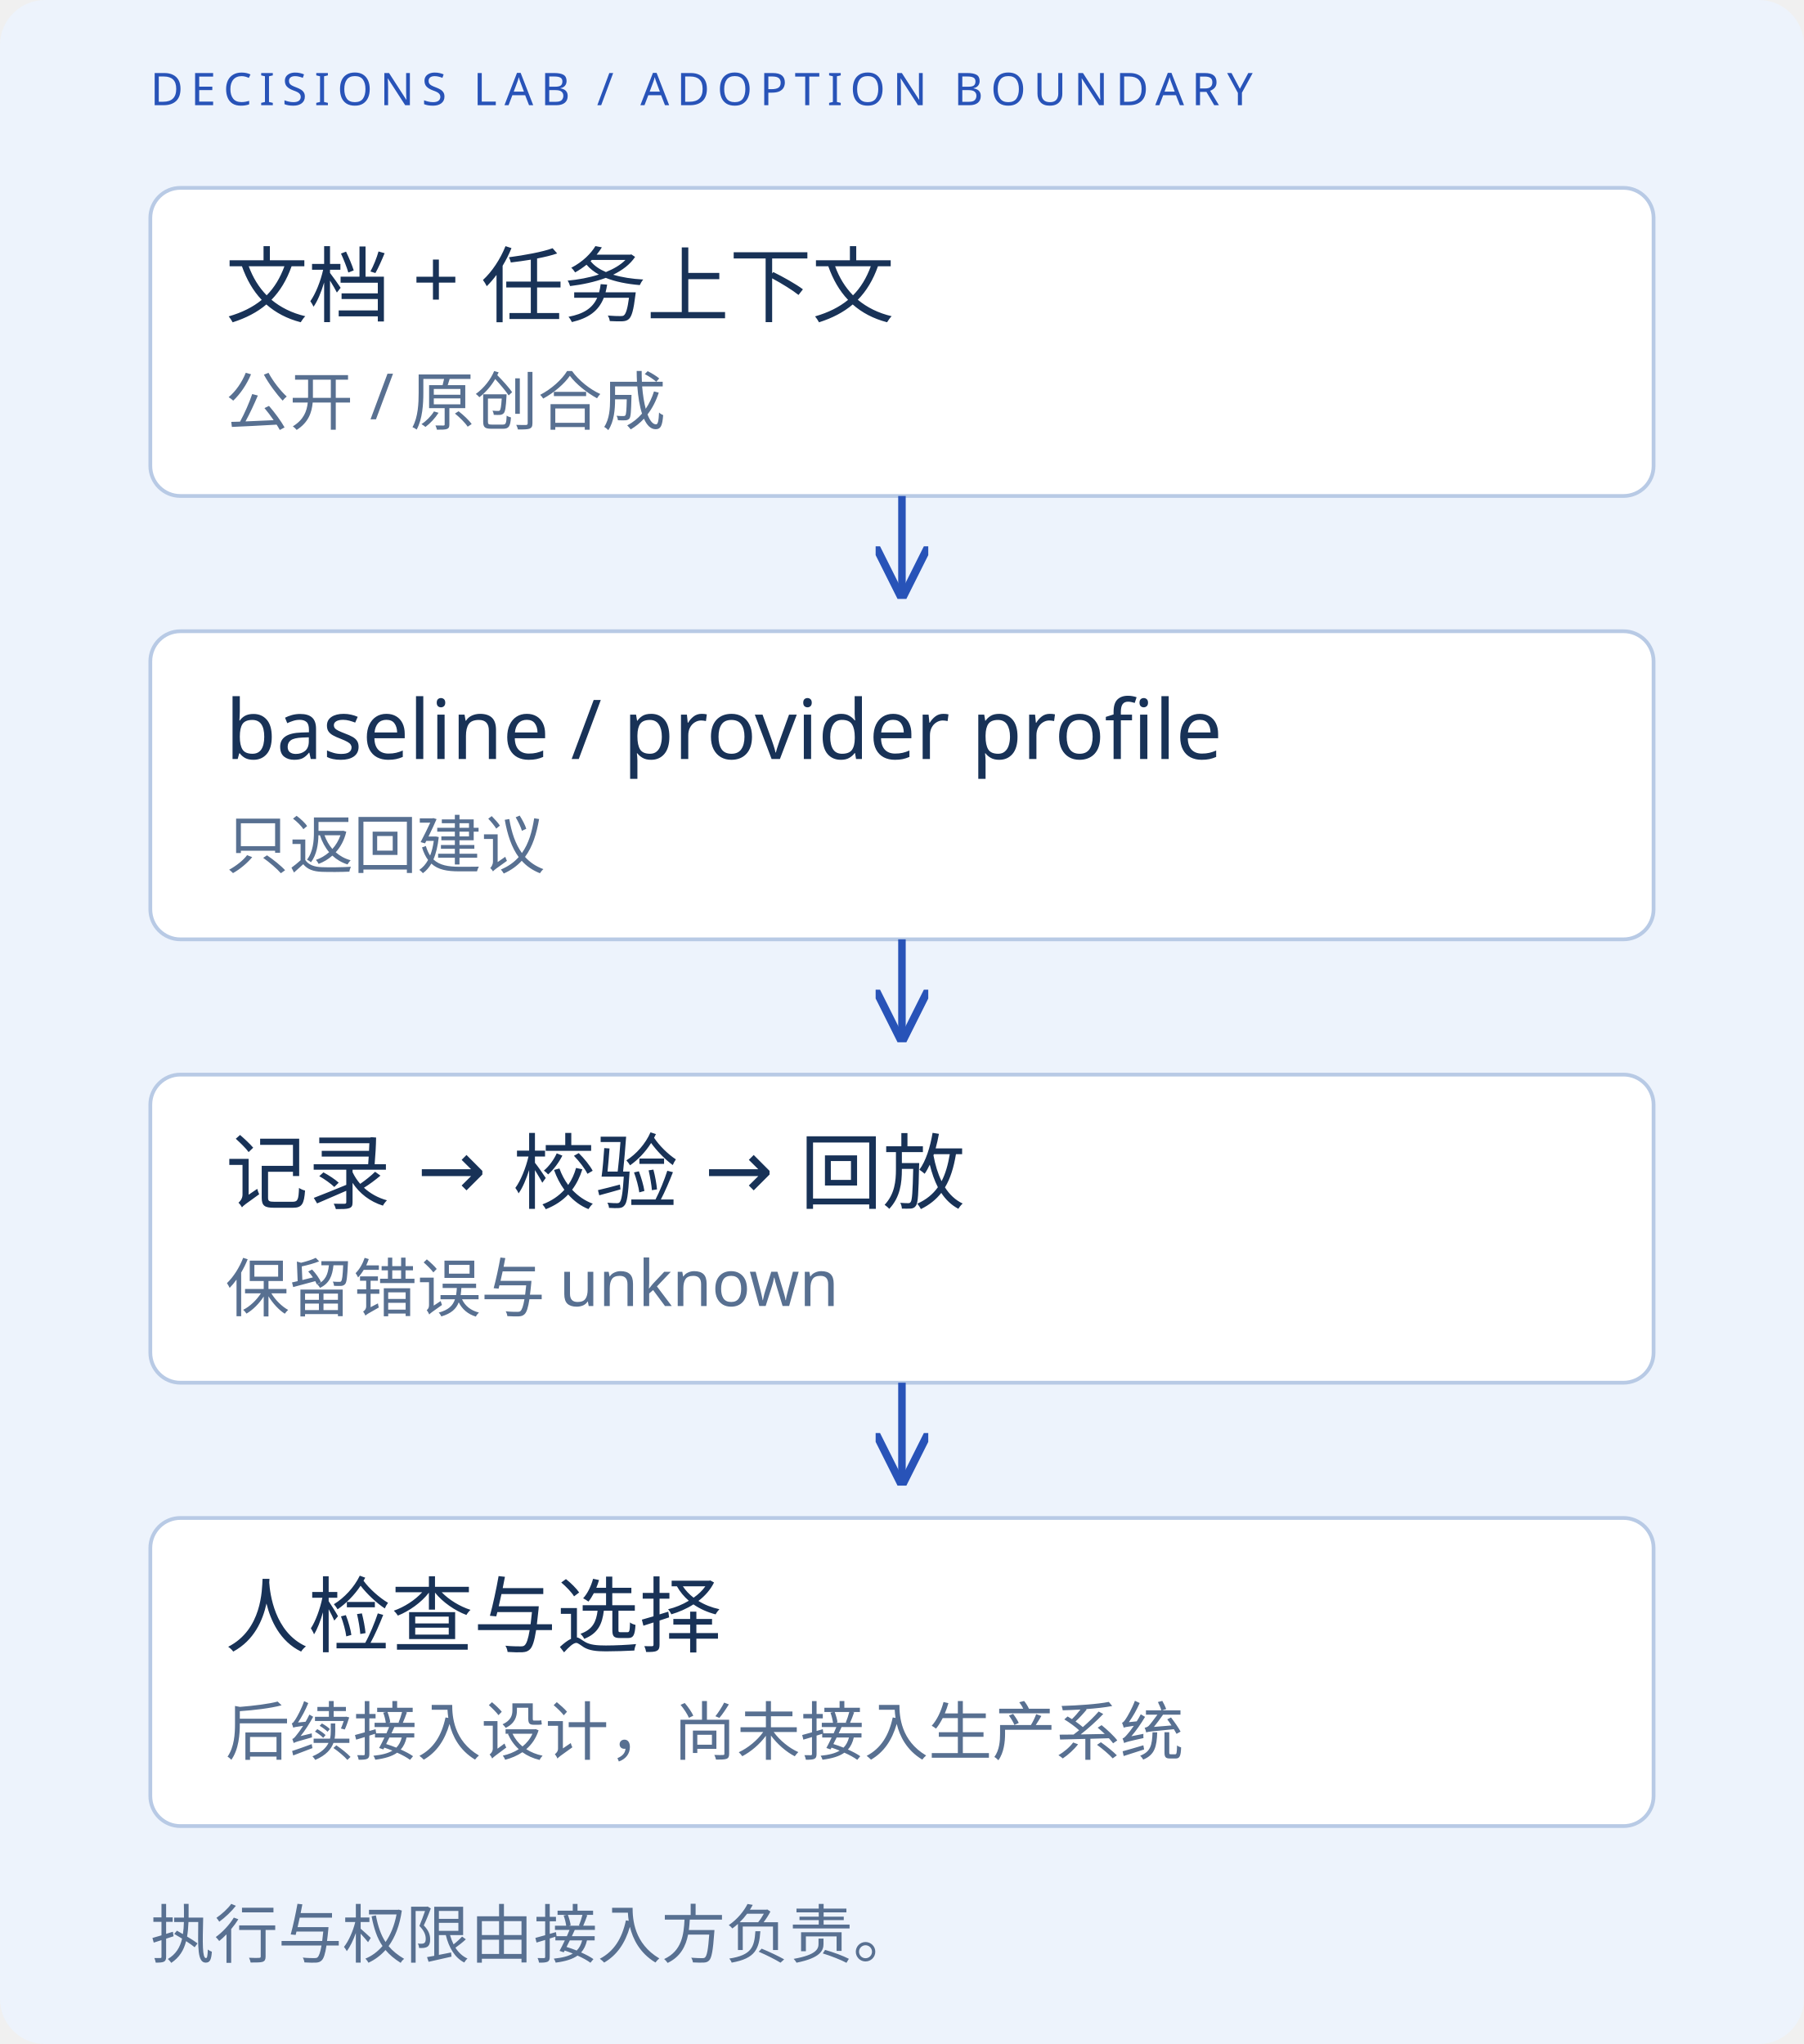
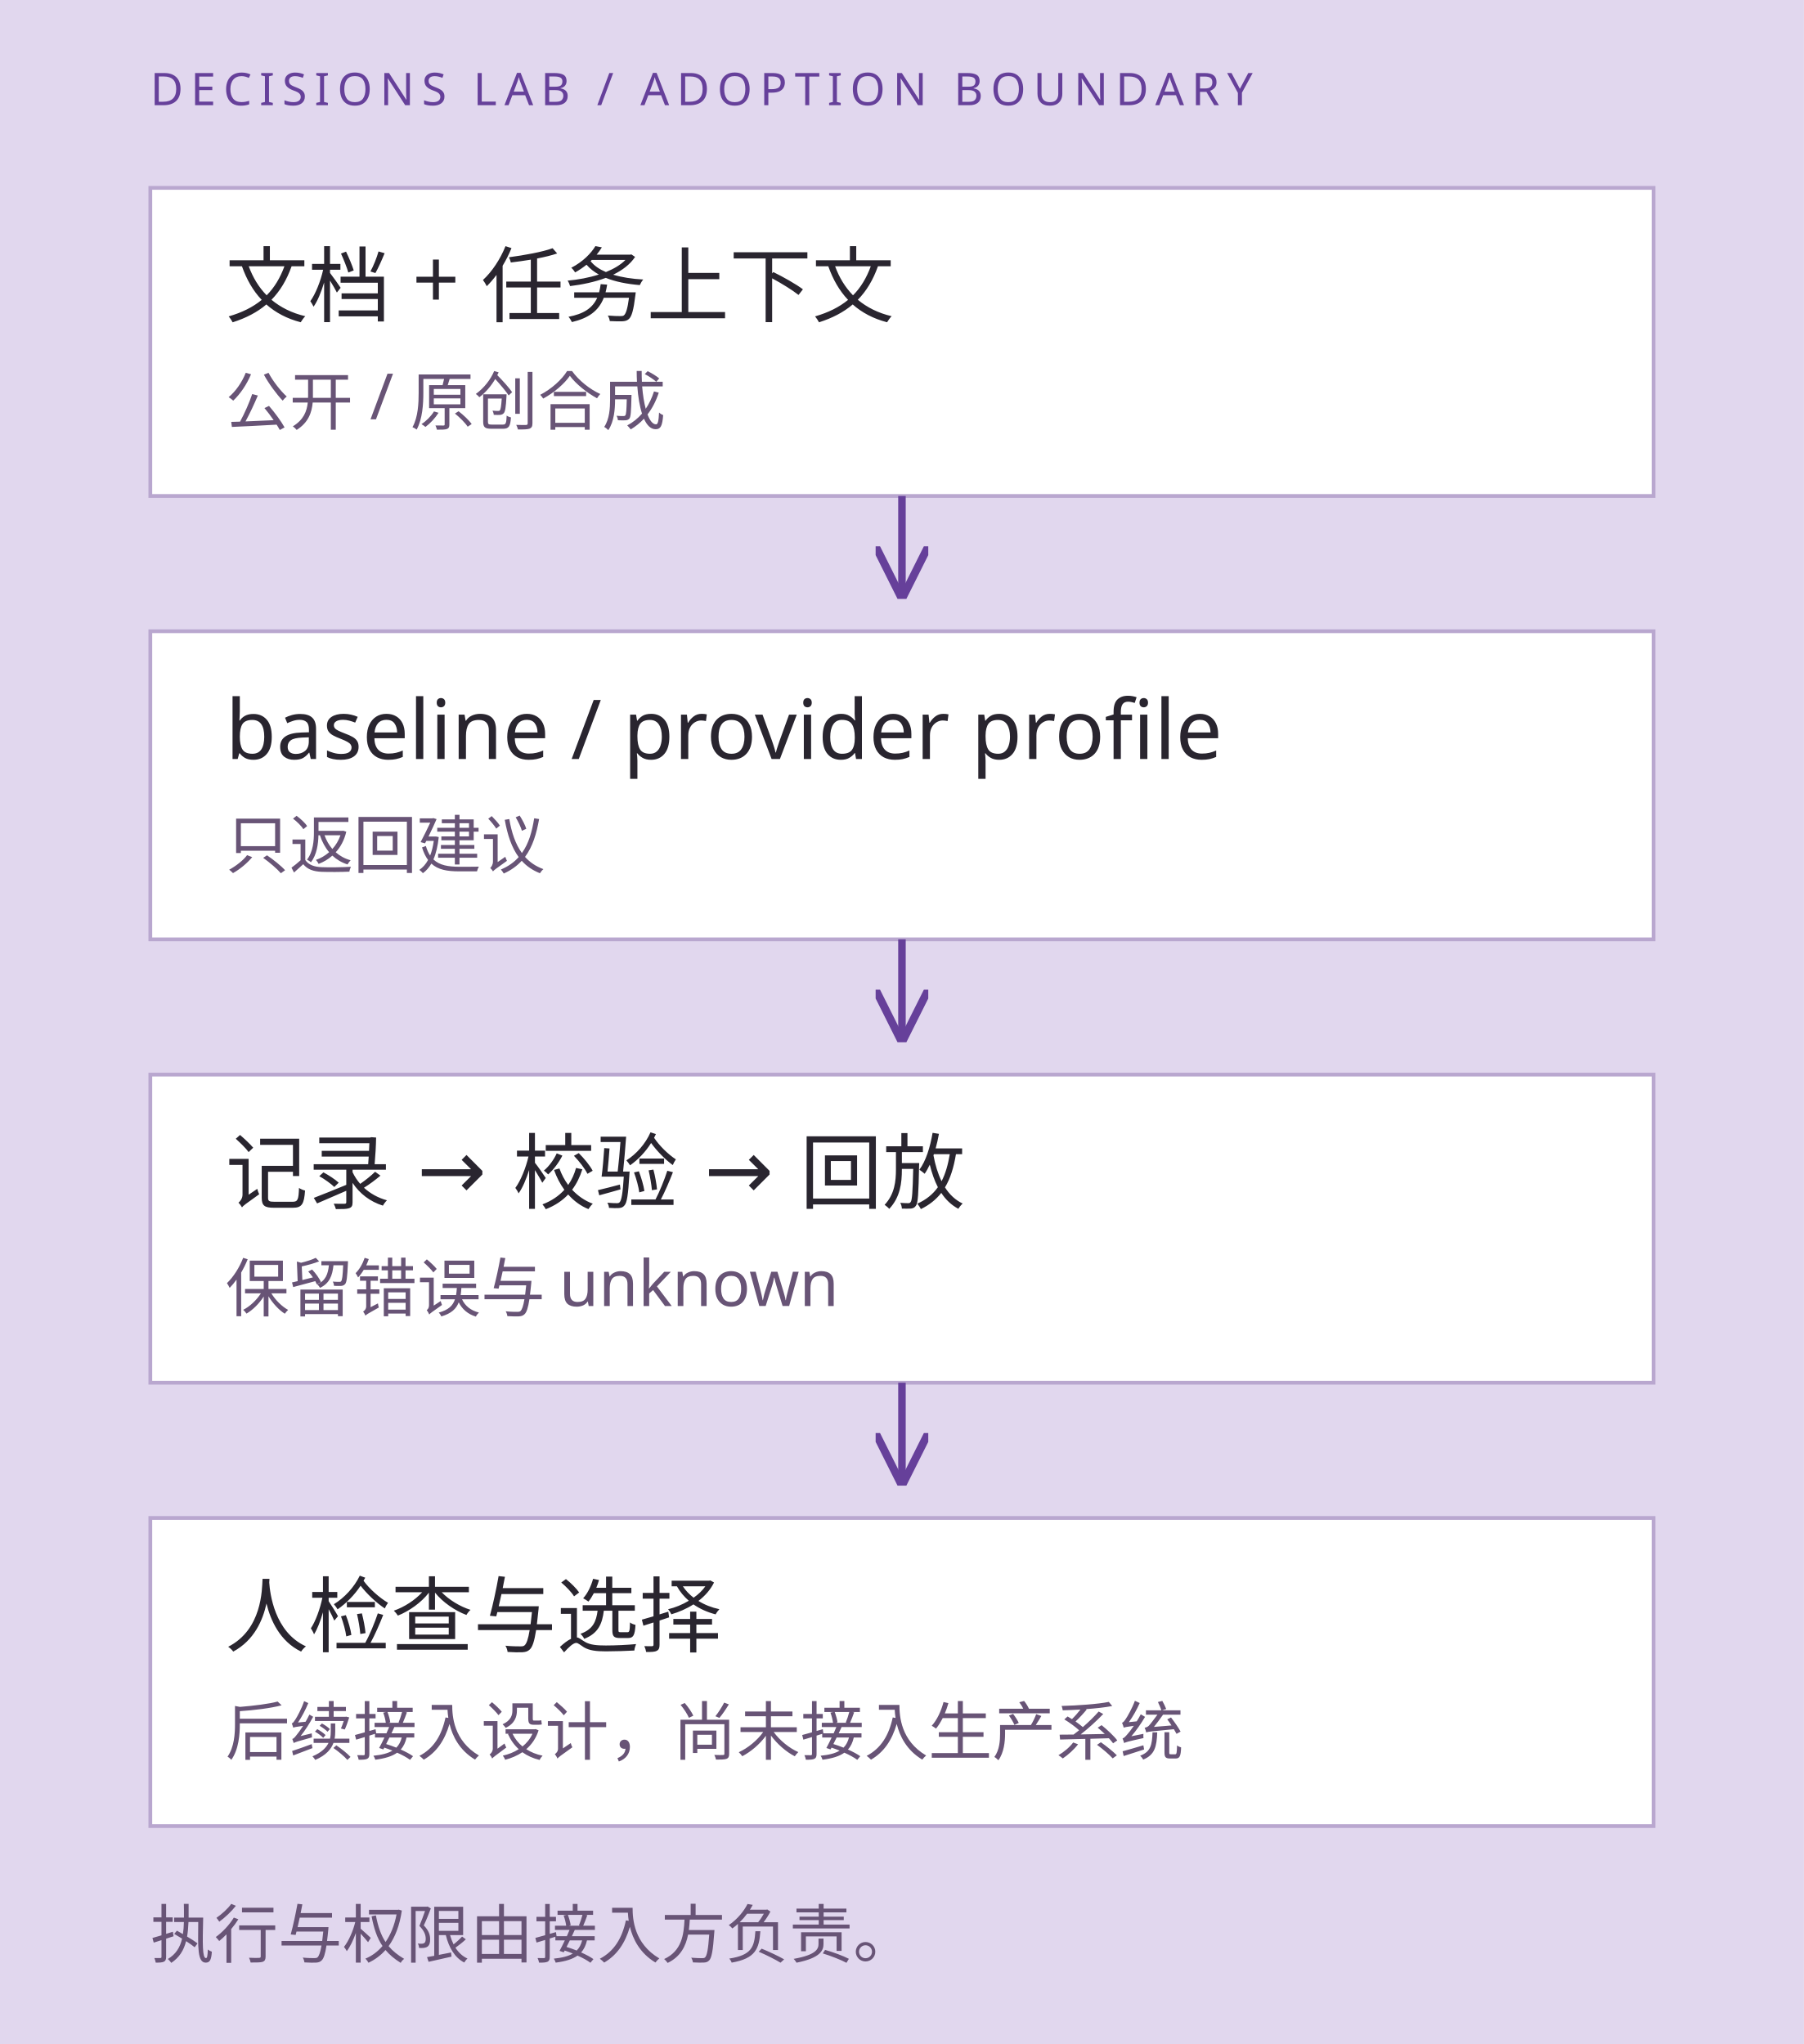
<svg xmlns="http://www.w3.org/2000/svg" width="480" height="544" viewBox="0 0 480 544" role="img" aria-labelledby="title desc">
  <defs>
    <marker id="arrow" viewBox="0 0 10 10" refX="9" refY="5" markerWidth="7" markerHeight="7" orient="auto">
-       <path d="M0 0L10 5L0 10" fill="none" stroke="#2853b8" stroke-width="1.5" />
+       <path d="M0 0L10 5L0 10" fill="none" stroke="#66409a" stroke-width="1.5" />
    </marker>
  </defs>
-   <rect width="480" height="544" rx="12" fill="#edf3fc" />
-   <g fill="#fff" stroke="#b8cae5">
-     <rect x="40" y="50" width="400" height="82" rx="8" />
-     <rect x="40" y="168" width="400" height="82" rx="8" />
-     <rect x="40" y="286" width="400" height="82" rx="8" />
-     <rect x="40" y="404" width="400" height="82" rx="8" />
+   <rect width="480" height="544" rx="0" fill="#e1d7ee" />
+   <g fill="#fff" stroke="#b9a7cf">
+     <rect x="40" y="50" width="400" height="82" rx="0" />
+     <rect x="40" y="168" width="400" height="82" rx="0" />
+     <rect x="40" y="286" width="400" height="82" rx="0" />
+     <rect x="40" y="404" width="400" height="82" rx="0" />
  </g>
-   <g font-family="system-ui,sans-serif" fill="#183257">
-     <text x="40" y="28" font-size="12" letter-spacing="2" fill="#2853b8">DECISIONS LAB / ADOPTION BOUNDARY</text>
+   <g font-family="system-ui,sans-serif" fill="#29252f">
+     <text x="40" y="28" font-size="12" letter-spacing="2" fill="#66409a">DECISIONS LAB / ADOPTION BOUNDARY</text>
    <g font-size="22">
      <text x="60" y="84">文档 + 任务上下文</text>
      <text x="60" y="202">baseline / provider profile</text>
      <text x="60" y="320">记录 → 校验 → 回放</text>
      <text x="60" y="438">人检查与选择</text>
    </g>
-     <g font-size="17" fill="#587091">
+     <g font-size="17" fill="#685476">
      <text x="60" y="113">公开 / 原创合成</text>
      <text x="60" y="231">只返回建议</text>
      <text x="60" y="349">保留错误与 unknown</text>
      <text x="60" y="467">后续接入设计，尚未接入生产系统</text>
      <text x="40" y="521">执行与权限由接入方负责。</text>
    </g>
  </g>
-   <g stroke="#2853b8" stroke-width="2" fill="none" marker-end="url(#arrow)">
+   <g stroke="#66409a" stroke-width="2" fill="none" marker-end="url(#arrow)">
    <path d="M240 132V158" />
    <path d="M240 250V276" />
    <path d="M240 368V394" />
  </g>
</svg>
